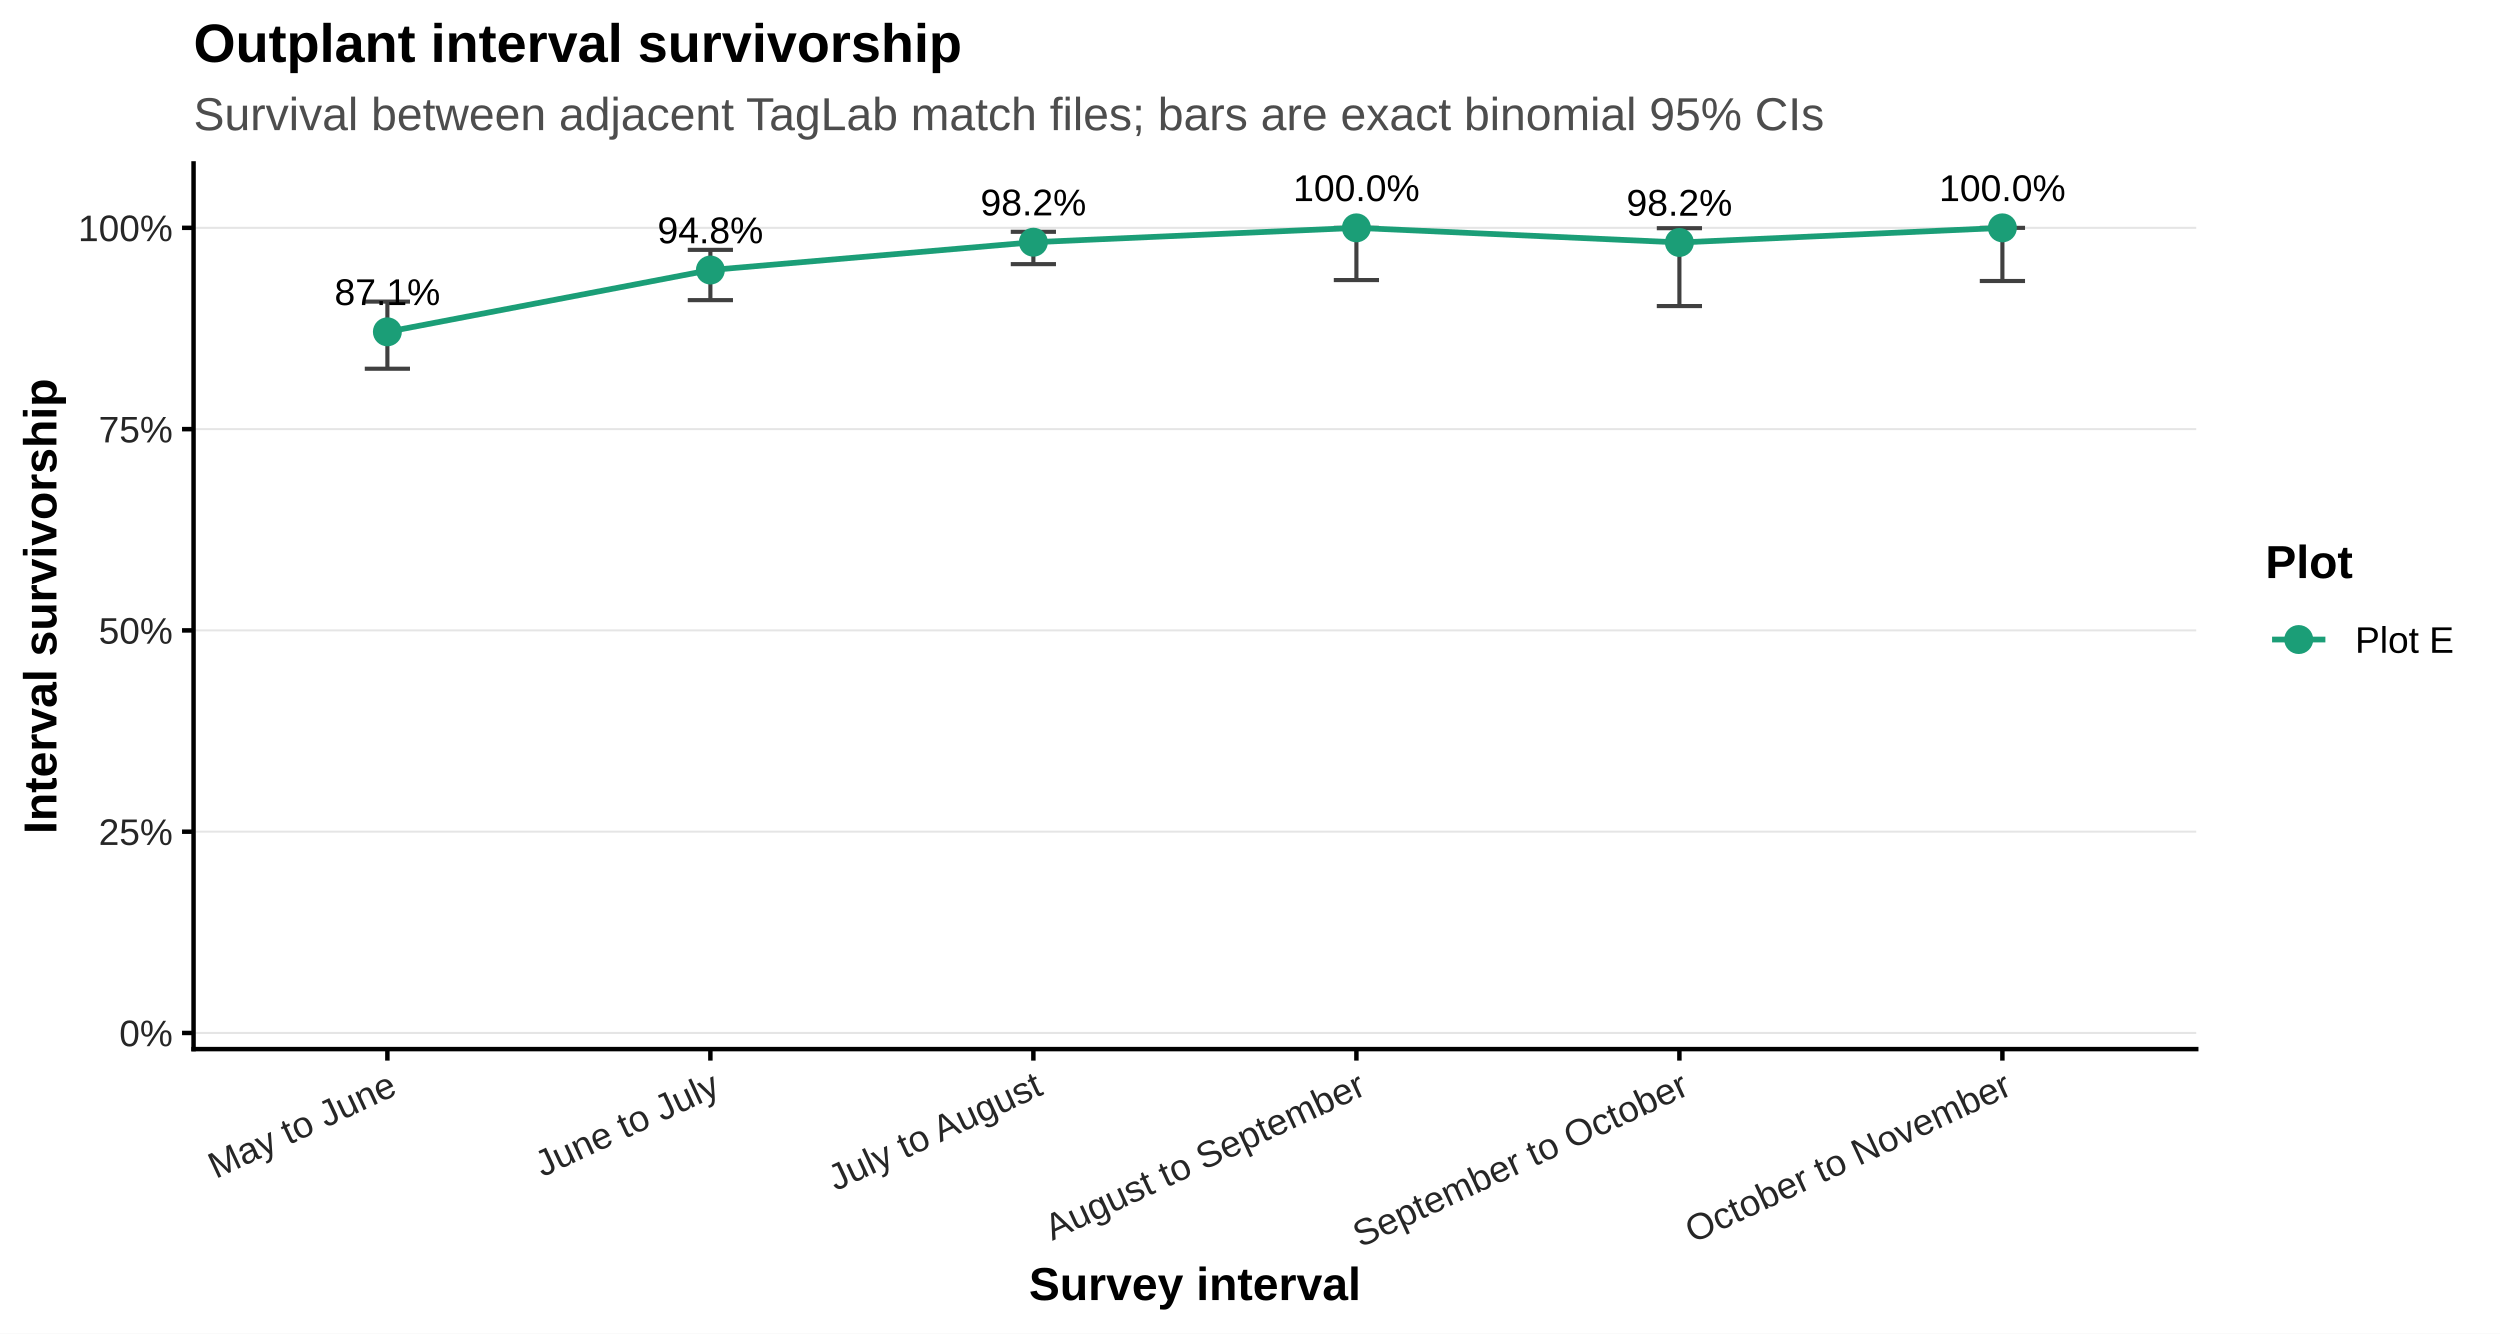
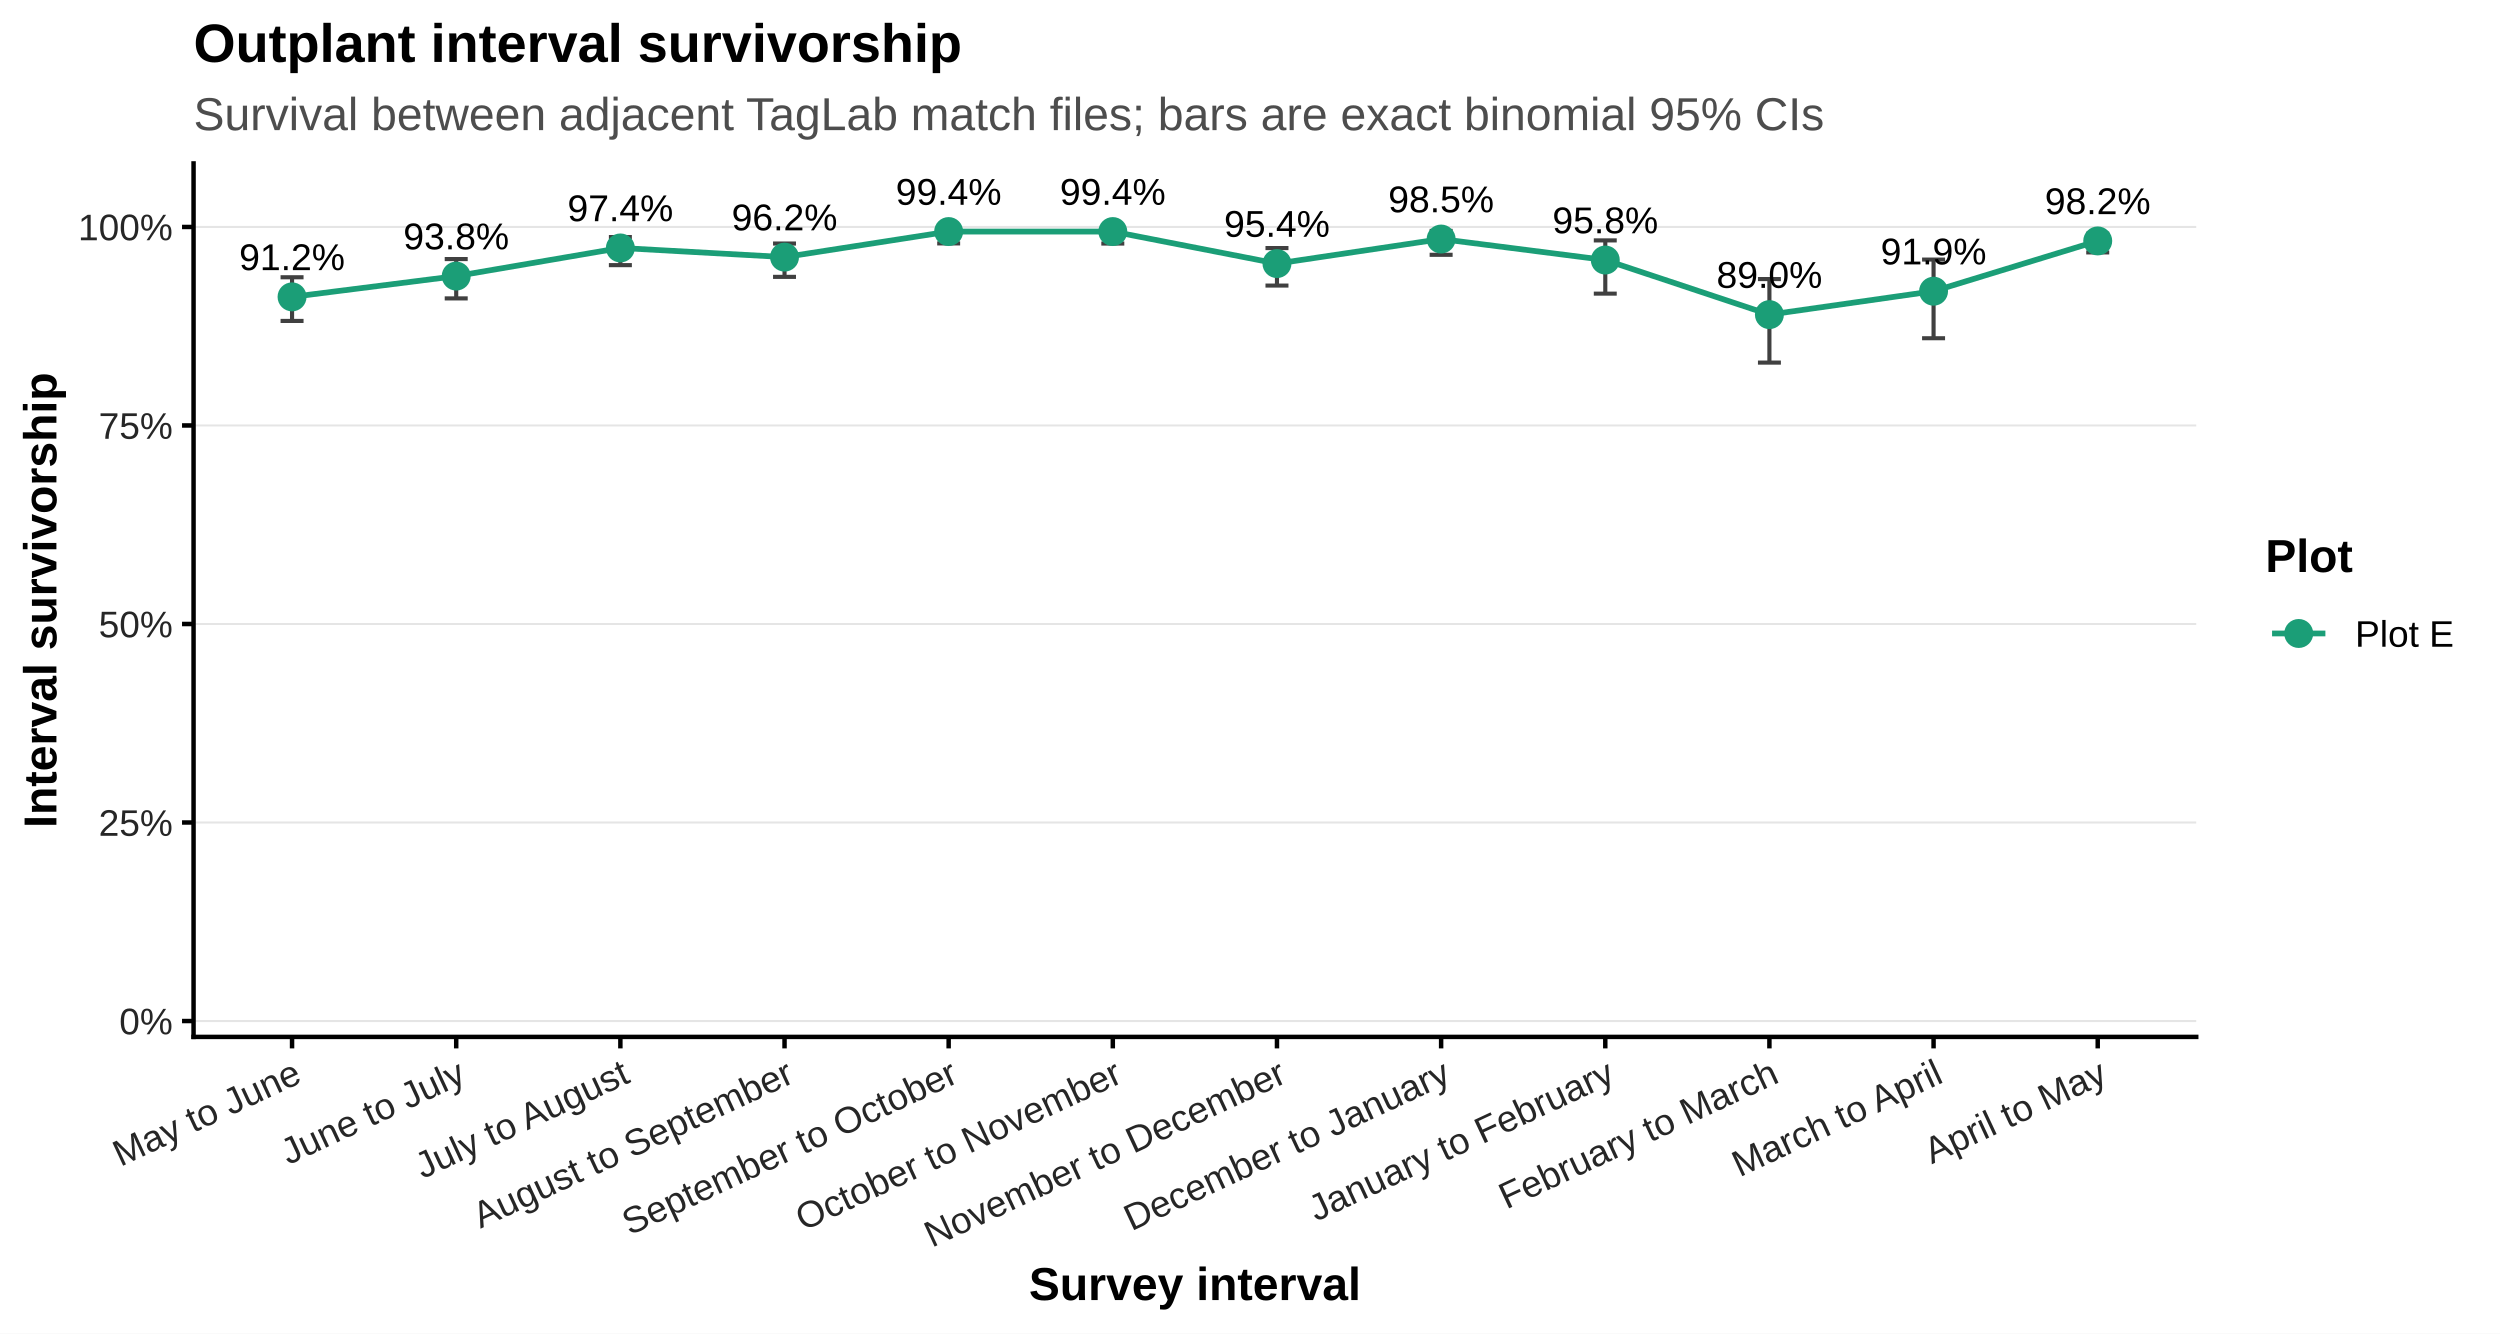
<svg xmlns="http://www.w3.org/2000/svg" class="svglite" width="648.00pt" height="345.60pt" viewBox="0 0 648.00 345.60">
  <defs>
    <style type="text/css">
    .svglite line, .svglite polyline, .svglite polygon, .svglite path, .svglite rect, .svglite circle {
      fill: none;
      stroke: #000000;
      stroke-linecap: round;
      stroke-linejoin: round;
      stroke-miterlimit: 10.00;
    }
    .svglite text {
      white-space: pre;
    }
  </style>
  </defs>
  <rect width="100%" height="100%" style="stroke: none; fill: #FFFFFF;" />
  <defs>
    <clipPath id="cpMC4wMHw2NDguMDB8MC4wMHwzNDUuNjA=">
      <rect x="0.00" y="0.00" width="648.00" height="345.60" />
    </clipPath>
  </defs>
  <g clip-path="url(#cpMC4wMHw2NDguMDB8MC4wMHwzNDUuNjA=)">
    <rect x="-0" y="0.00" width="648.00" height="345.60" style="stroke-width: 1.16; stroke: #FFFFFF; fill: #FFFFFF;" />
  </g>
  <defs>
-     <clipPath id="cpNTAuMTd8NTY5LjI2fDQyLjM2fDI3MS45Mg==">
-       <rect x="50.17" y="42.36" width="519.09" height="229.55" />
+     <clipPath id="cpNTAuMTd8NTY5LjI2fDQyLjM2fDI2OC43Nw==">
+       <rect x="50.17" y="42.36" width="519.09" height="226.40" />
    </clipPath>
  </defs>
-   <g clip-path="url(#cpNTAuMTd8NTY5LjI2fDQyLjM2fDI3MS45Mg==)">
-     <rect x="50.17" y="42.36" width="519.09" height="229.55" style="stroke-width: 1.16; stroke: none; fill: #FFFFFF;" />
-     <polyline points="50.17,267.74 569.26,267.74 " style="stroke-width: 0.53; stroke: #E5E5E5; stroke-linecap: butt;" />
-     <polyline points="50.17,215.57 569.26,215.57 " style="stroke-width: 0.53; stroke: #E5E5E5; stroke-linecap: butt;" />
-     <polyline points="50.17,163.40 569.26,163.40 " style="stroke-width: 0.53; stroke: #E5E5E5; stroke-linecap: butt;" />
-     <polyline points="50.17,111.23 569.26,111.23 " style="stroke-width: 0.53; stroke: #E5E5E5; stroke-linecap: butt;" />
-     <polyline points="50.17,59.06 569.26,59.06 " style="stroke-width: 0.53; stroke: #E5E5E5; stroke-linecap: butt;" />
-     <polyline points="94.55,78.18 106.27,78.18 " style="stroke-width: 1.07; stroke: #404040; stroke-linecap: butt;" />
-     <polyline points="100.41,78.18 100.41,95.58 " style="stroke-width: 1.07; stroke: #404040; stroke-linecap: butt;" />
-     <polyline points="94.55,95.58 106.27,95.58 " style="stroke-width: 1.07; stroke: #404040; stroke-linecap: butt;" />
-     <polyline points="178.27,64.77 189.99,64.77 " style="stroke-width: 1.07; stroke: #404040; stroke-linecap: butt;" />
-     <polyline points="184.13,64.77 184.13,77.79 " style="stroke-width: 1.07; stroke: #404040; stroke-linecap: butt;" />
-     <polyline points="178.27,77.79 189.99,77.79 " style="stroke-width: 1.07; stroke: #404040; stroke-linecap: butt;" />
-     <polyline points="261.99,60.08 273.71,60.08 " style="stroke-width: 1.07; stroke: #404040; stroke-linecap: butt;" />
-     <polyline points="267.85,60.08 267.85,68.47 " style="stroke-width: 1.07; stroke: #404040; stroke-linecap: butt;" />
-     <polyline points="261.99,68.47 273.71,68.47 " style="stroke-width: 1.07; stroke: #404040; stroke-linecap: butt;" />
-     <polyline points="345.72,59.06 357.44,59.06 " style="stroke-width: 1.07; stroke: #404040; stroke-linecap: butt;" />
-     <polyline points="351.58,59.06 351.58,72.59 " style="stroke-width: 1.07; stroke: #404040; stroke-linecap: butt;" />
-     <polyline points="345.72,72.59 357.44,72.59 " style="stroke-width: 1.07; stroke: #404040; stroke-linecap: butt;" />
-     <polyline points="429.44,59.15 441.16,59.15 " style="stroke-width: 1.07; stroke: #404040; stroke-linecap: butt;" />
-     <polyline points="435.30,59.15 435.30,79.34 " style="stroke-width: 1.07; stroke: #404040; stroke-linecap: butt;" />
-     <polyline points="429.44,79.34 441.16,79.34 " style="stroke-width: 1.07; stroke: #404040; stroke-linecap: butt;" />
-     <polyline points="513.16,59.06 524.89,59.06 " style="stroke-width: 1.07; stroke: #404040; stroke-linecap: butt;" />
-     <polyline points="519.02,59.06 519.02,72.84 " style="stroke-width: 1.07; stroke: #404040; stroke-linecap: butt;" />
-     <polyline points="513.16,72.84 524.89,72.84 " style="stroke-width: 1.07; stroke: #404040; stroke-linecap: butt;" />
-     <polyline points="100.41,86.01 184.13,69.99 267.85,62.78 351.58,59.06 435.30,62.85 519.02,59.06 " style="stroke-width: 1.49; stroke: #1B9E77; stroke-linecap: butt;" />
-     <circle cx="100.41" cy="86.01" r="3.37" style="stroke-width: 0.77; stroke: #1B9E77; fill: #1B9E77;" />
-     <circle cx="184.13" cy="69.99" r="3.37" style="stroke-width: 0.77; stroke: #1B9E77; fill: #1B9E77;" />
-     <circle cx="267.85" cy="62.78" r="3.37" style="stroke-width: 0.77; stroke: #1B9E77; fill: #1B9E77;" />
-     <circle cx="351.58" cy="59.06" r="3.37" style="stroke-width: 0.77; stroke: #1B9E77; fill: #1B9E77;" />
-     <circle cx="435.30" cy="62.85" r="3.37" style="stroke-width: 0.77; stroke: #1B9E77; fill: #1B9E77;" />
-     <circle cx="519.02" cy="59.06" r="3.37" style="stroke-width: 0.77; stroke: #1B9E77; fill: #1B9E77;" />
-     <text x="100.41" y="79.07" text-anchor="middle" style="font-size: 9.67px; font-family: &quot;Arial&quot;;" textLength="27.42px" lengthAdjust="spacingAndGlyphs">87.1%</text>
-     <text x="184.13" y="63.05" text-anchor="middle" style="font-size: 9.67px; font-family: &quot;Arial&quot;;" textLength="27.42px" lengthAdjust="spacingAndGlyphs">94.8%</text>
-     <text x="267.85" y="55.84" text-anchor="middle" style="font-size: 9.67px; font-family: &quot;Arial&quot;;" textLength="27.42px" lengthAdjust="spacingAndGlyphs">98.2%</text>
-     <text x="351.58" y="52.12" text-anchor="middle" style="font-size: 9.67px; font-family: &quot;Arial&quot;;" textLength="32.80px" lengthAdjust="spacingAndGlyphs">100.0%</text>
-     <text x="435.30" y="55.91" text-anchor="middle" style="font-size: 9.67px; font-family: &quot;Arial&quot;;" textLength="27.42px" lengthAdjust="spacingAndGlyphs">98.2%</text>
-     <text x="519.02" y="52.12" text-anchor="middle" style="font-size: 9.67px; font-family: &quot;Arial&quot;;" textLength="32.80px" lengthAdjust="spacingAndGlyphs">100.0%</text>
+   <g clip-path="url(#cpNTAuMTd8NTY5LjI2fDQyLjM2fDI2OC43Nw==)">
+     <rect x="50.17" y="42.36" width="519.09" height="226.40" style="stroke-width: 1.16; stroke: none; fill: #FFFFFF;" />
+     <polyline points="50.17,264.65 569.26,264.65 " style="stroke-width: 0.53; stroke: #E5E5E5; stroke-linecap: butt;" />
+     <polyline points="50.17,213.19 569.26,213.19 " style="stroke-width: 0.53; stroke: #E5E5E5; stroke-linecap: butt;" />
+     <polyline points="50.17,161.74 569.26,161.74 " style="stroke-width: 0.53; stroke: #E5E5E5; stroke-linecap: butt;" />
+     <polyline points="50.17,110.28 569.26,110.28 " style="stroke-width: 0.53; stroke: #E5E5E5; stroke-linecap: butt;" />
+     <polyline points="50.17,58.83 569.26,58.83 " style="stroke-width: 0.53; stroke: #E5E5E5; stroke-linecap: butt;" />
+     <polyline points="72.72,71.87 78.68,71.87 " style="stroke-width: 1.07; stroke: #404040; stroke-linecap: butt;" />
+     <polyline points="75.70,71.87 75.70,83.19 " style="stroke-width: 1.07; stroke: #404040; stroke-linecap: butt;" />
+     <polyline points="72.72,83.19 78.68,83.19 " style="stroke-width: 1.07; stroke: #404040; stroke-linecap: butt;" />
+     <polyline points="115.27,67.15 121.23,67.15 " style="stroke-width: 1.07; stroke: #404040; stroke-linecap: butt;" />
+     <polyline points="118.25,67.15 118.25,77.35 " style="stroke-width: 1.07; stroke: #404040; stroke-linecap: butt;" />
+     <polyline points="115.27,77.35 121.23,77.35 " style="stroke-width: 1.07; stroke: #404040; stroke-linecap: butt;" />
+     <polyline points="157.82,61.45 163.78,61.45 " style="stroke-width: 1.07; stroke: #404040; stroke-linecap: butt;" />
+     <polyline points="160.80,61.45 160.80,68.73 " style="stroke-width: 1.07; stroke: #404040; stroke-linecap: butt;" />
+     <polyline points="157.82,68.73 163.78,68.73 " style="stroke-width: 1.07; stroke: #404040; stroke-linecap: butt;" />
+     <polyline points="200.37,63.13 206.32,63.13 " style="stroke-width: 1.07; stroke: #404040; stroke-linecap: butt;" />
+     <polyline points="203.35,63.13 203.35,71.76 " style="stroke-width: 1.07; stroke: #404040; stroke-linecap: butt;" />
+     <polyline points="200.37,71.76 206.32,71.76 " style="stroke-width: 1.07; stroke: #404040; stroke-linecap: butt;" />
+     <polyline points="242.92,58.97 248.87,58.97 " style="stroke-width: 1.07; stroke: #404040; stroke-linecap: butt;" />
+     <polyline points="245.89,58.97 245.89,63.09 " style="stroke-width: 1.07; stroke: #404040; stroke-linecap: butt;" />
+     <polyline points="242.92,63.09 248.87,63.09 " style="stroke-width: 1.07; stroke: #404040; stroke-linecap: butt;" />
+     <polyline points="285.46,58.97 291.42,58.97 " style="stroke-width: 1.07; stroke: #404040; stroke-linecap: butt;" />
+     <polyline points="288.44,58.97 288.44,63.12 " style="stroke-width: 1.07; stroke: #404040; stroke-linecap: butt;" />
+     <polyline points="285.46,63.12 291.42,63.12 " style="stroke-width: 1.07; stroke: #404040; stroke-linecap: butt;" />
+     <polyline points="328.01,64.30 333.97,64.30 " style="stroke-width: 1.07; stroke: #404040; stroke-linecap: butt;" />
+     <polyline points="330.99,64.30 330.99,74.02 " style="stroke-width: 1.07; stroke: #404040; stroke-linecap: butt;" />
+     <polyline points="328.01,74.02 333.97,74.02 " style="stroke-width: 1.07; stroke: #404040; stroke-linecap: butt;" />
+     <polyline points="370.56,59.85 376.52,59.85 " style="stroke-width: 1.07; stroke: #404040; stroke-linecap: butt;" />
+     <polyline points="373.54,59.85 373.54,66.05 " style="stroke-width: 1.07; stroke: #404040; stroke-linecap: butt;" />
+     <polyline points="370.56,66.05 376.52,66.05 " style="stroke-width: 1.07; stroke: #404040; stroke-linecap: butt;" />
+     <polyline points="413.11,62.31 419.06,62.31 " style="stroke-width: 1.07; stroke: #404040; stroke-linecap: butt;" />
+     <polyline points="416.09,62.31 416.09,76.11 " style="stroke-width: 1.07; stroke: #404040; stroke-linecap: butt;" />
+     <polyline points="413.11,76.11 419.06,76.11 " style="stroke-width: 1.07; stroke: #404040; stroke-linecap: butt;" />
+     <polyline points="455.66,72.34 461.61,72.34 " style="stroke-width: 1.07; stroke: #404040; stroke-linecap: butt;" />
+     <polyline points="458.63,72.34 458.63,93.99 " style="stroke-width: 1.07; stroke: #404040; stroke-linecap: butt;" />
+     <polyline points="455.66,93.99 461.61,93.99 " style="stroke-width: 1.07; stroke: #404040; stroke-linecap: butt;" />
+     <polyline points="498.20,67.28 504.16,67.28 " style="stroke-width: 1.07; stroke: #404040; stroke-linecap: butt;" />
+     <polyline points="501.18,67.28 501.18,87.67 " style="stroke-width: 1.07; stroke: #404040; stroke-linecap: butt;" />
+     <polyline points="498.20,87.67 504.16,87.67 " style="stroke-width: 1.07; stroke: #404040; stroke-linecap: butt;" />
+     <polyline points="540.75,60.57 546.71,60.57 " style="stroke-width: 1.07; stroke: #404040; stroke-linecap: butt;" />
+     <polyline points="543.73,60.57 543.73,65.43 " style="stroke-width: 1.07; stroke: #404040; stroke-linecap: butt;" />
+     <polyline points="540.75,65.43 546.71,65.43 " style="stroke-width: 1.07; stroke: #404040; stroke-linecap: butt;" />
+     <polyline points="75.70,76.95 118.25,71.56 160.80,64.27 203.35,66.64 245.89,60.02 288.44,60.02 330.99,68.32 373.54,61.96 416.09,67.40 458.63,81.55 501.18,75.48 543.73,62.45 " style="stroke-width: 1.49; stroke: #1B9E77; stroke-linecap: butt;" />
+     <circle cx="75.70" cy="76.95" r="3.37" style="stroke-width: 0.77; stroke: #1B9E77; fill: #1B9E77;" />
+     <circle cx="118.25" cy="71.56" r="3.37" style="stroke-width: 0.77; stroke: #1B9E77; fill: #1B9E77;" />
+     <circle cx="160.80" cy="64.27" r="3.37" style="stroke-width: 0.77; stroke: #1B9E77; fill: #1B9E77;" />
+     <circle cx="203.35" cy="66.64" r="3.37" style="stroke-width: 0.77; stroke: #1B9E77; fill: #1B9E77;" />
+     <circle cx="245.89" cy="60.02" r="3.37" style="stroke-width: 0.77; stroke: #1B9E77; fill: #1B9E77;" />
+     <circle cx="288.44" cy="60.02" r="3.37" style="stroke-width: 0.77; stroke: #1B9E77; fill: #1B9E77;" />
+     <circle cx="330.99" cy="68.32" r="3.37" style="stroke-width: 0.77; stroke: #1B9E77; fill: #1B9E77;" />
+     <circle cx="373.54" cy="61.96" r="3.37" style="stroke-width: 0.77; stroke: #1B9E77; fill: #1B9E77;" />
+     <circle cx="416.09" cy="67.40" r="3.37" style="stroke-width: 0.77; stroke: #1B9E77; fill: #1B9E77;" />
+     <circle cx="458.63" cy="81.55" r="3.37" style="stroke-width: 0.77; stroke: #1B9E77; fill: #1B9E77;" />
+     <circle cx="501.18" cy="75.48" r="3.37" style="stroke-width: 0.77; stroke: #1B9E77; fill: #1B9E77;" />
+     <circle cx="543.73" cy="62.45" r="3.37" style="stroke-width: 0.77; stroke: #1B9E77; fill: #1B9E77;" />
+     <text x="75.70" y="70.01" text-anchor="middle" style="font-size: 9.67px; font-family: &quot;Arial&quot;;" textLength="27.42px" lengthAdjust="spacingAndGlyphs">91.2%</text>
+     <text x="118.25" y="64.62" text-anchor="middle" style="font-size: 9.67px; font-family: &quot;Arial&quot;;" textLength="27.42px" lengthAdjust="spacingAndGlyphs">93.8%</text>
+     <text x="160.80" y="57.33" text-anchor="middle" style="font-size: 9.67px; font-family: &quot;Arial&quot;;" textLength="27.42px" lengthAdjust="spacingAndGlyphs">97.4%</text>
+     <text x="203.35" y="59.70" text-anchor="middle" style="font-size: 9.67px; font-family: &quot;Arial&quot;;" textLength="27.42px" lengthAdjust="spacingAndGlyphs">96.2%</text>
+     <text x="245.89" y="53.08" text-anchor="middle" style="font-size: 9.67px; font-family: &quot;Arial&quot;;" textLength="27.42px" lengthAdjust="spacingAndGlyphs">99.4%</text>
+     <text x="288.44" y="53.08" text-anchor="middle" style="font-size: 9.67px; font-family: &quot;Arial&quot;;" textLength="27.42px" lengthAdjust="spacingAndGlyphs">99.4%</text>
+     <text x="330.99" y="61.38" text-anchor="middle" style="font-size: 9.67px; font-family: &quot;Arial&quot;;" textLength="27.42px" lengthAdjust="spacingAndGlyphs">95.4%</text>
+     <text x="373.54" y="55.02" text-anchor="middle" style="font-size: 9.67px; font-family: &quot;Arial&quot;;" textLength="27.42px" lengthAdjust="spacingAndGlyphs">98.5%</text>
+     <text x="416.09" y="60.46" text-anchor="middle" style="font-size: 9.67px; font-family: &quot;Arial&quot;;" textLength="27.42px" lengthAdjust="spacingAndGlyphs">95.8%</text>
+     <text x="458.63" y="74.61" text-anchor="middle" style="font-size: 9.67px; font-family: &quot;Arial&quot;;" textLength="27.42px" lengthAdjust="spacingAndGlyphs">89.0%</text>
+     <text x="501.18" y="68.53" text-anchor="middle" style="font-size: 9.67px; font-family: &quot;Arial&quot;;" textLength="27.42px" lengthAdjust="spacingAndGlyphs">91.9%</text>
+     <text x="543.73" y="55.50" text-anchor="middle" style="font-size: 9.67px; font-family: &quot;Arial&quot;;" textLength="27.42px" lengthAdjust="spacingAndGlyphs">98.2%</text>
  </g>
  <g clip-path="url(#cpMC4wMHw2NDguMDB8MC4wMHwzNDUuNjA=)">
-     <polyline points="50.17,271.92 50.17,42.36 " style="stroke-width: 1.16; stroke-linecap: square;" />
-     <text x="44.79" y="271.18" text-anchor="end" style="font-size: 9.60px;fill: #262626; font-family: &quot;Arial&quot;;" textLength="13.87px" lengthAdjust="spacingAndGlyphs">0%</text>
-     <text x="44.79" y="219.01" text-anchor="end" style="font-size: 9.60px;fill: #262626; font-family: &quot;Arial&quot;;" textLength="19.20px" lengthAdjust="spacingAndGlyphs">25%</text>
-     <text x="44.79" y="166.84" text-anchor="end" style="font-size: 9.60px;fill: #262626; font-family: &quot;Arial&quot;;" textLength="19.20px" lengthAdjust="spacingAndGlyphs">50%</text>
-     <text x="44.79" y="114.67" text-anchor="end" style="font-size: 9.60px;fill: #262626; font-family: &quot;Arial&quot;;" textLength="19.20px" lengthAdjust="spacingAndGlyphs">75%</text>
-     <text x="44.79" y="62.50" text-anchor="end" style="font-size: 9.60px;fill: #262626; font-family: &quot;Arial&quot;;" textLength="24.54px" lengthAdjust="spacingAndGlyphs">100%</text>
-     <polyline points="47.18,267.74 50.17,267.74 " style="stroke-width: 1.16; stroke-linecap: butt;" />
-     <polyline points="47.18,215.57 50.17,215.57 " style="stroke-width: 1.16; stroke-linecap: butt;" />
-     <polyline points="47.18,163.40 50.17,163.40 " style="stroke-width: 1.16; stroke-linecap: butt;" />
-     <polyline points="47.18,111.23 50.17,111.23 " style="stroke-width: 1.16; stroke-linecap: butt;" />
-     <polyline points="47.18,59.06 50.17,59.06 " style="stroke-width: 1.16; stroke-linecap: butt;" />
-     <polyline points="50.17,271.92 569.26,271.92 " style="stroke-width: 1.16; stroke-linecap: square;" />
-     <polyline points="100.41,274.90 100.41,271.92 " style="stroke-width: 1.16; stroke-linecap: butt;" />
-     <polyline points="184.13,274.90 184.13,271.92 " style="stroke-width: 1.16; stroke-linecap: butt;" />
-     <polyline points="267.85,274.90 267.85,271.92 " style="stroke-width: 1.16; stroke-linecap: butt;" />
-     <polyline points="351.58,274.90 351.58,271.92 " style="stroke-width: 1.16; stroke-linecap: butt;" />
-     <polyline points="435.30,274.90 435.30,271.92 " style="stroke-width: 1.16; stroke-linecap: butt;" />
-     <polyline points="519.02,274.90 519.02,271.92 " style="stroke-width: 1.16; stroke-linecap: butt;" />
-     <text transform="translate(103.32,283.53) rotate(-25)" text-anchor="end" style="font-size: 9.60px;fill: #262626; font-family: &quot;Arial&quot;;" textLength="52.25px" lengthAdjust="spacingAndGlyphs">May to June</text>
-     <text transform="translate(187.04,283.53) rotate(-25)" text-anchor="end" style="font-size: 9.60px;fill: #262626; font-family: &quot;Arial&quot;;" textLength="51.18px" lengthAdjust="spacingAndGlyphs">June to July</text>
-     <text transform="translate(270.76,283.53) rotate(-25)" text-anchor="end" style="font-size: 9.60px;fill: #262626; font-family: &quot;Arial&quot;;" textLength="60.25px" lengthAdjust="spacingAndGlyphs">July to August</text>
-     <text transform="translate(354.49,283.53) rotate(-25)" text-anchor="end" style="font-size: 9.60px;fill: #262626; font-family: &quot;Arial&quot;;" textLength="90.12px" lengthAdjust="spacingAndGlyphs">August to September</text>
-     <text transform="translate(438.21,283.53) rotate(-25)" text-anchor="end" style="font-size: 9.60px;fill: #262626; font-family: &quot;Arial&quot;;" textLength="94.38px" lengthAdjust="spacingAndGlyphs">September to October</text>
-     <text transform="translate(521.93,283.53) rotate(-25)" text-anchor="end" style="font-size: 9.60px;fill: #262626; font-family: &quot;Arial&quot;;" textLength="91.70px" lengthAdjust="spacingAndGlyphs">October to November</text>
+     <polyline points="50.17,268.77 50.17,42.36 " style="stroke-width: 1.16; stroke-linecap: square;" />
+     <text x="44.79" y="268.09" text-anchor="end" style="font-size: 9.60px;fill: #262626; font-family: &quot;Arial&quot;;" textLength="13.87px" lengthAdjust="spacingAndGlyphs">0%</text>
+     <text x="44.79" y="216.64" text-anchor="end" style="font-size: 9.60px;fill: #262626; font-family: &quot;Arial&quot;;" textLength="19.20px" lengthAdjust="spacingAndGlyphs">25%</text>
+     <text x="44.79" y="165.18" text-anchor="end" style="font-size: 9.60px;fill: #262626; font-family: &quot;Arial&quot;;" textLength="19.20px" lengthAdjust="spacingAndGlyphs">50%</text>
+     <text x="44.79" y="113.73" text-anchor="end" style="font-size: 9.60px;fill: #262626; font-family: &quot;Arial&quot;;" textLength="19.20px" lengthAdjust="spacingAndGlyphs">75%</text>
+     <text x="44.79" y="62.27" text-anchor="end" style="font-size: 9.60px;fill: #262626; font-family: &quot;Arial&quot;;" textLength="24.54px" lengthAdjust="spacingAndGlyphs">100%</text>
+     <polyline points="47.18,264.65 50.17,264.65 " style="stroke-width: 1.16; stroke-linecap: butt;" />
+     <polyline points="47.18,213.19 50.17,213.19 " style="stroke-width: 1.16; stroke-linecap: butt;" />
+     <polyline points="47.18,161.74 50.17,161.74 " style="stroke-width: 1.16; stroke-linecap: butt;" />
+     <polyline points="47.18,110.28 50.17,110.28 " style="stroke-width: 1.16; stroke-linecap: butt;" />
+     <polyline points="47.18,58.83 50.17,58.83 " style="stroke-width: 1.16; stroke-linecap: butt;" />
+     <polyline points="50.17,268.77 569.26,268.77 " style="stroke-width: 1.16; stroke-linecap: square;" />
+     <polyline points="75.70,271.75 75.70,268.77 " style="stroke-width: 1.16; stroke-linecap: butt;" />
+     <polyline points="118.25,271.75 118.25,268.77 " style="stroke-width: 1.16; stroke-linecap: butt;" />
+     <polyline points="160.80,271.75 160.80,268.77 " style="stroke-width: 1.16; stroke-linecap: butt;" />
+     <polyline points="203.35,271.75 203.35,268.77 " style="stroke-width: 1.16; stroke-linecap: butt;" />
+     <polyline points="245.89,271.75 245.89,268.77 " style="stroke-width: 1.16; stroke-linecap: butt;" />
+     <polyline points="288.44,271.75 288.44,268.77 " style="stroke-width: 1.16; stroke-linecap: butt;" />
+     <polyline points="330.99,271.75 330.99,268.77 " style="stroke-width: 1.16; stroke-linecap: butt;" />
+     <polyline points="373.54,271.75 373.54,268.77 " style="stroke-width: 1.16; stroke-linecap: butt;" />
+     <polyline points="416.09,271.75 416.09,268.77 " style="stroke-width: 1.16; stroke-linecap: butt;" />
+     <polyline points="458.63,271.75 458.63,268.77 " style="stroke-width: 1.16; stroke-linecap: butt;" />
+     <polyline points="501.18,271.75 501.18,268.77 " style="stroke-width: 1.16; stroke-linecap: butt;" />
+     <polyline points="543.73,271.75 543.73,268.77 " style="stroke-width: 1.16; stroke-linecap: butt;" />
+     <text transform="translate(78.61,280.38) rotate(-25)" text-anchor="end" style="font-size: 9.60px;fill: #262626; font-family: &quot;Arial&quot;;" textLength="52.25px" lengthAdjust="spacingAndGlyphs">May to June</text>
+     <text transform="translate(121.16,280.38) rotate(-25)" text-anchor="end" style="font-size: 9.60px;fill: #262626; font-family: &quot;Arial&quot;;" textLength="51.18px" lengthAdjust="spacingAndGlyphs">June to July</text>
+     <text transform="translate(163.71,280.38) rotate(-25)" text-anchor="end" style="font-size: 9.60px;fill: #262626; font-family: &quot;Arial&quot;;" textLength="60.25px" lengthAdjust="spacingAndGlyphs">July to August</text>
+     <text transform="translate(206.26,280.38) rotate(-25)" text-anchor="end" style="font-size: 9.60px;fill: #262626; font-family: &quot;Arial&quot;;" textLength="90.12px" lengthAdjust="spacingAndGlyphs">August to September</text>
+     <text transform="translate(248.80,280.38) rotate(-25)" text-anchor="end" style="font-size: 9.60px;fill: #262626; font-family: &quot;Arial&quot;;" textLength="94.38px" lengthAdjust="spacingAndGlyphs">September to October</text>
+     <text transform="translate(291.35,280.38) rotate(-25)" text-anchor="end" style="font-size: 9.60px;fill: #262626; font-family: &quot;Arial&quot;;" textLength="91.70px" lengthAdjust="spacingAndGlyphs">October to November</text>
+     <text transform="translate(333.90,280.38) rotate(-25)" text-anchor="end" style="font-size: 9.60px;fill: #262626; font-family: &quot;Arial&quot;;" textLength="101.83px" lengthAdjust="spacingAndGlyphs">November to December</text>
+     <text transform="translate(376.45,280.38) rotate(-25)" text-anchor="end" style="font-size: 9.60px;fill: #262626; font-family: &quot;Arial&quot;;" textLength="91.71px" lengthAdjust="spacingAndGlyphs">December to January</text>
+     <text transform="translate(418.99,280.38) rotate(-25)" text-anchor="end" style="font-size: 9.60px;fill: #262626; font-family: &quot;Arial&quot;;" textLength="85.85px" lengthAdjust="spacingAndGlyphs">January to February</text>
+     <text transform="translate(461.54,280.38) rotate(-25)" text-anchor="end" style="font-size: 9.60px;fill: #262626; font-family: &quot;Arial&quot;;" textLength="78.37px" lengthAdjust="spacingAndGlyphs">February to March</text>
+     <text transform="translate(504.09,280.38) rotate(-25)" text-anchor="end" style="font-size: 9.60px;fill: #262626; font-family: &quot;Arial&quot;;" textLength="59.18px" lengthAdjust="spacingAndGlyphs">March to April</text>
+     <text transform="translate(546.64,280.38) rotate(-25)" text-anchor="end" style="font-size: 9.60px;fill: #262626; font-family: &quot;Arial&quot;;" textLength="50.64px" lengthAdjust="spacingAndGlyphs">April to May</text>
    <text x="309.72" y="336.97" text-anchor="middle" style="font-size: 12.00px; font-weight: bold; font-family: &quot;Arial&quot;;" textLength="86.05px" lengthAdjust="spacingAndGlyphs">Survey interval</text>
-     <text transform="translate(14.62,157.14) rotate(-90)" text-anchor="middle" style="font-size: 12.00px; font-weight: bold; font-family: &quot;Arial&quot;;" textLength="118.05px" lengthAdjust="spacingAndGlyphs">Interval survivorship</text>
-     <rect x="581.21" y="133.89" width="60.81" height="46.50" style="stroke-width: 1.16; stroke: none; fill: #FFFFFF;" />
-     <text x="587.19" y="149.83" style="font-size: 12.00px; font-weight: bold; font-family: &quot;Arial&quot;;" textLength="22.67px" lengthAdjust="spacingAndGlyphs">Plot</text>
-     <rect x="587.19" y="157.13" width="17.28" height="17.28" style="stroke-width: 1.16; stroke: none; fill: #FFFFFF;" />
-     <line x1="588.92" y1="165.77" x2="602.74" y2="165.77" style="stroke-width: 1.49; stroke: #1B9E77; stroke-linecap: butt;" />
-     <circle cx="595.83" cy="165.77" r="3.37" style="stroke-width: 0.77; stroke: #1B9E77; fill: #1B9E77;" />
-     <text x="610.45" y="169.21" style="font-size: 9.60px; font-family: &quot;Arial&quot;;" textLength="25.60px" lengthAdjust="spacingAndGlyphs">Plot E</text>
+     <text transform="translate(14.62,155.56) rotate(-90)" text-anchor="middle" style="font-size: 12.00px; font-weight: bold; font-family: &quot;Arial&quot;;" textLength="118.05px" lengthAdjust="spacingAndGlyphs">Interval survivorship</text>
+     <rect x="581.21" y="132.31" width="60.81" height="46.50" style="stroke-width: 1.16; stroke: none; fill: #FFFFFF;" />
+     <text x="587.19" y="148.26" style="font-size: 12.00px; font-weight: bold; font-family: &quot;Arial&quot;;" textLength="22.67px" lengthAdjust="spacingAndGlyphs">Plot</text>
+     <rect x="587.19" y="155.56" width="17.28" height="17.28" style="stroke-width: 1.16; stroke: none; fill: #FFFFFF;" />
+     <line x1="588.92" y1="164.20" x2="602.74" y2="164.20" style="stroke-width: 1.49; stroke: #1B9E77; stroke-linecap: butt;" />
+     <circle cx="595.83" cy="164.20" r="3.37" style="stroke-width: 0.77; stroke: #1B9E77; fill: #1B9E77;" />
+     <text x="610.45" y="167.64" style="font-size: 9.60px; font-family: &quot;Arial&quot;;" textLength="25.60px" lengthAdjust="spacingAndGlyphs">Plot E</text>
    <text x="50.17" y="33.74" style="font-size: 12.00px;fill: #4D4D4D; font-family: &quot;Arial&quot;;" textLength="424.20px" lengthAdjust="spacingAndGlyphs">Survival between adjacent TagLab match files; bars are exact binomial 95% CIs</text>
    <text x="50.17" y="16.05" style="font-size: 14.00px; font-weight: bold; font-family: &quot;Arial&quot;;" textLength="199.07px" lengthAdjust="spacingAndGlyphs">Outplant interval survivorship</text>
  </g>
</svg>
